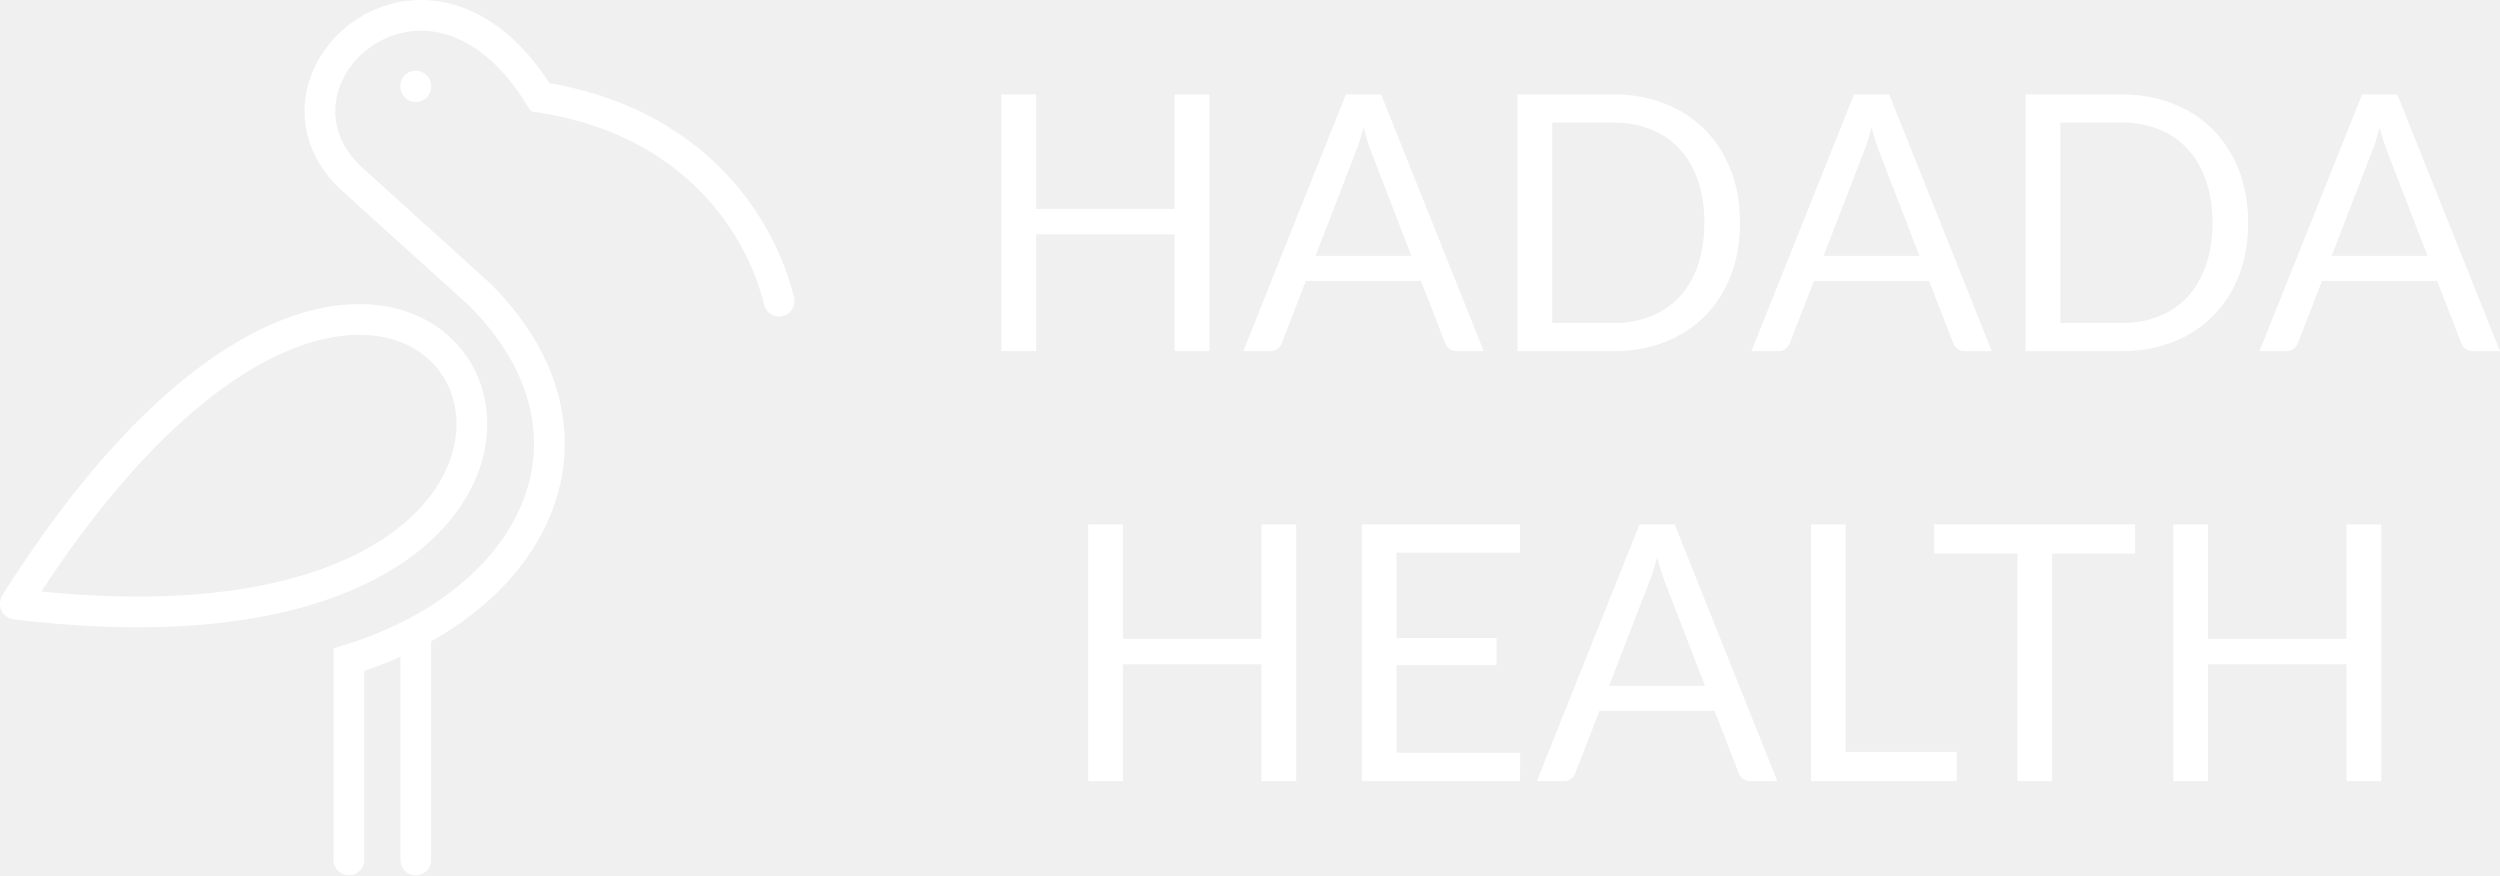
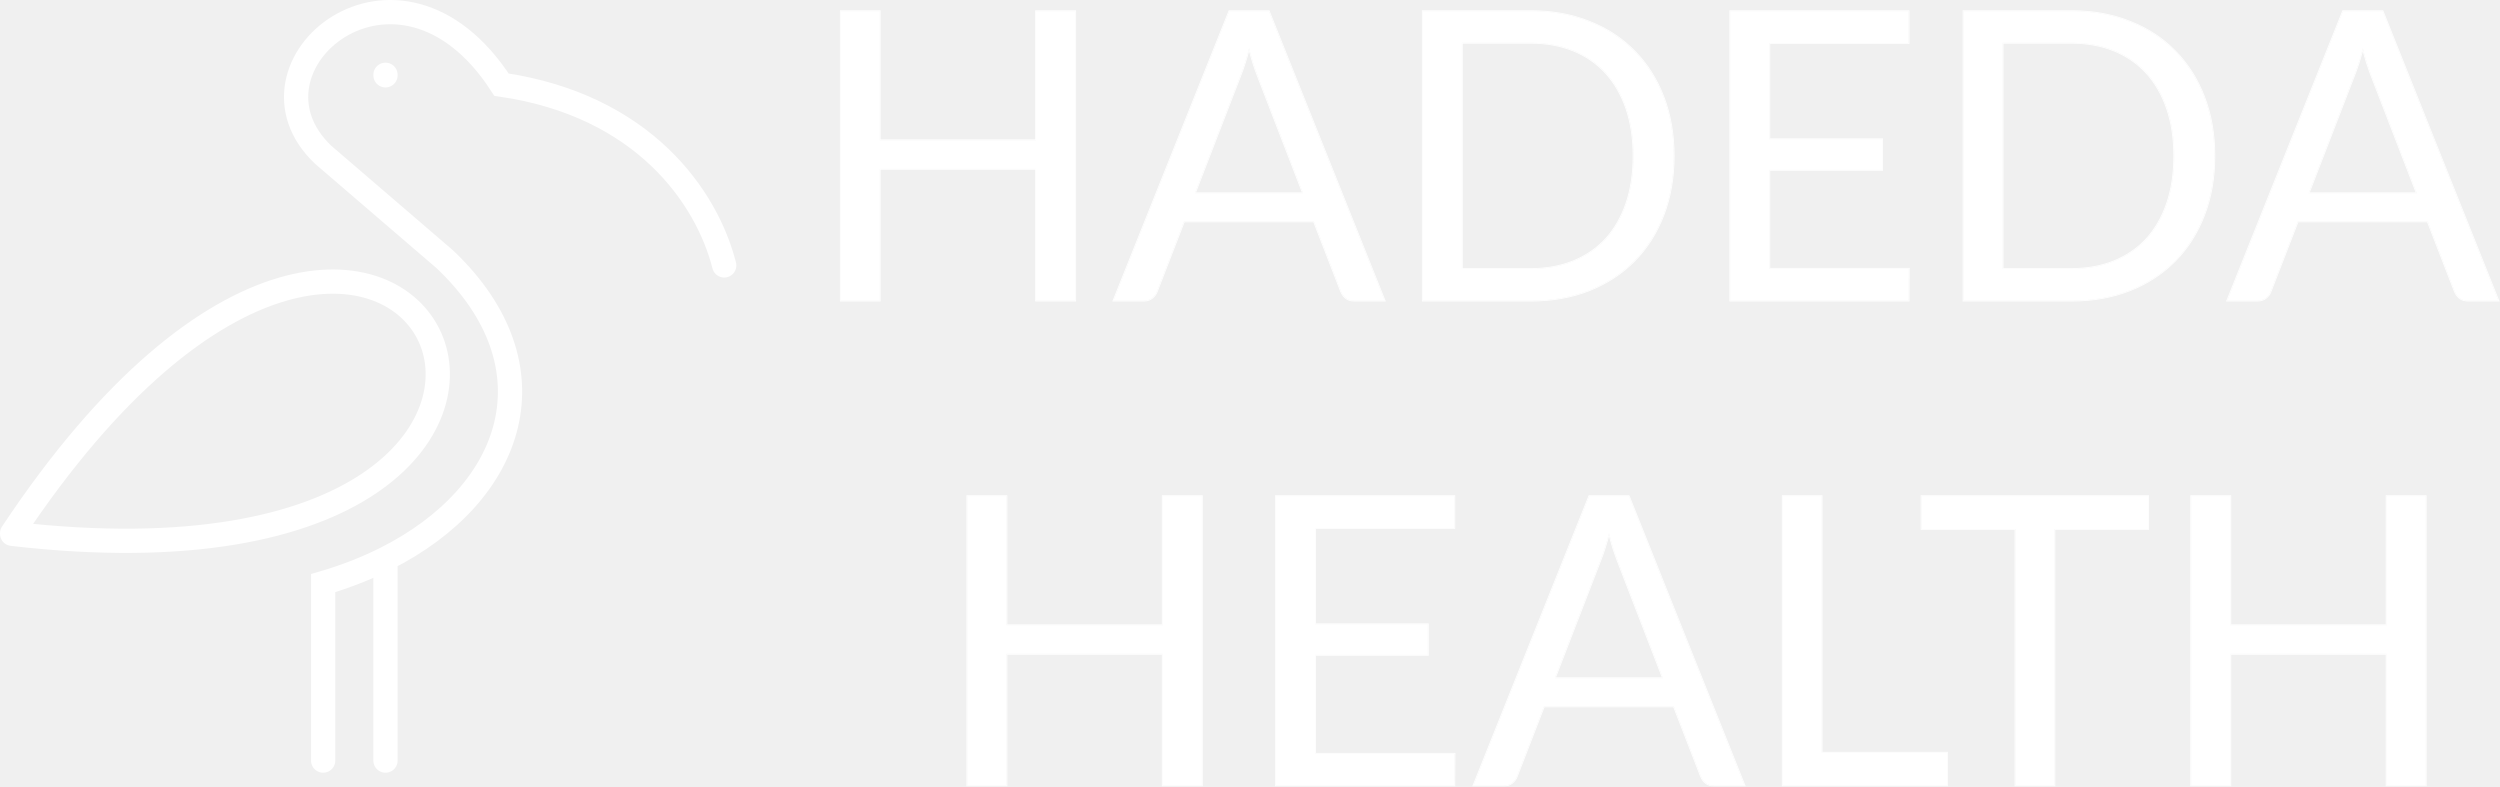
- <svg xmlns="http://www.w3.org/2000/svg" width="2442" height="855" viewBox="0 0 2442 855" fill="none" version="1.1" id="svg2">
-   <defs id="defs2" />
-   <path d="M761 294.183C742.864 219.315 676.969 117.88 527.648 94.936C419.436 -81.367 243.515 75.012 340.846 172.22C390.66 217.256 418.589 242.506 468.404 287.542C586.079 405.069 542.539 545.598 406.136 617.574M340.846 840V644.376C364.438 637.084 386.272 628.056 406.136 617.574M406.136 617.574V840M15 589.431C436.363 -78.348 761 681.206 15 590.035M406.136 84.068V84.672" stroke="white" stroke-width="30" stroke-linecap="round" id="path1" />
-   <path d="M1181.34 92.225V343H1147.39V228.9H1012.11V343H978.161V92.225H1012.11V204.05H1147.39V92.225H1181.34ZM1378.62 249.9L1339.25 147.875C1338.08 144.842 1336.85 141.342 1335.57 137.375C1334.29 133.292 1333.06 128.975 1331.9 124.425C1329.45 133.875 1326.94 141.75 1324.37 148.05L1285 249.9H1378.62ZM1449.32 343H1423.07C1420.04 343 1417.59 342.242 1415.72 340.725C1413.85 339.208 1412.45 337.283 1411.52 334.95L1388.07 274.4H1275.55L1252.1 334.95C1251.4 337.05 1250.05 338.917 1248.07 340.55C1246.09 342.183 1243.64 343 1240.72 343H1214.47L1314.75 92.225H1349.05L1449.32 343ZM1699.66 217.7C1699.66 236.483 1696.69 253.575 1690.74 268.975C1684.79 284.375 1676.39 297.558 1665.54 308.525C1654.69 319.492 1641.62 328.008 1626.34 334.075C1611.17 340.025 1594.37 343 1575.94 343H1482.31V92.225H1575.94C1594.37 92.225 1611.17 95.258 1626.34 101.325C1641.62 107.275 1654.69 115.792 1665.54 126.875C1676.39 137.842 1684.79 151.025 1690.74 166.425C1696.69 181.825 1699.66 198.917 1699.66 217.7ZM1664.84 217.7C1664.84 202.3 1662.74 188.533 1658.54 176.4C1654.34 164.267 1648.39 154 1640.69 145.6C1632.99 137.2 1623.65 130.783 1612.69 126.35C1601.72 121.917 1589.47 119.7 1575.94 119.7H1516.26V315.525H1575.94C1589.47 315.525 1601.72 313.308 1612.69 308.875C1623.65 304.442 1632.99 298.083 1640.69 289.8C1648.39 281.4 1654.34 271.133 1658.54 259C1662.74 246.867 1664.84 233.1 1664.84 217.7ZM1874.91 249.9L1835.53 147.875C1834.37 144.842 1833.14 141.342 1831.86 137.375C1830.58 133.292 1829.35 128.975 1828.18 124.425C1825.73 133.875 1823.23 141.75 1820.66 148.05L1781.28 249.9H1874.91ZM1945.61 343H1919.36C1916.33 343 1913.88 342.242 1912.01 340.725C1910.14 339.208 1908.74 337.283 1907.81 334.95L1884.36 274.4H1771.83L1748.38 334.95C1747.68 337.05 1746.34 338.917 1744.36 340.55C1742.38 342.183 1739.93 343 1737.01 343H1710.76L1811.03 92.225H1845.33L1945.61 343ZM2195.95 217.7C2195.95 236.483 2192.98 253.575 2187.03 268.975C2181.08 284.375 2172.68 297.558 2161.83 308.525C2150.98 319.492 2137.91 328.008 2122.63 334.075C2107.46 340.025 2090.66 343 2072.23 343H1978.6V92.225H2072.23C2090.66 92.225 2107.46 95.258 2122.63 101.325C2137.91 107.275 2150.98 115.792 2161.83 126.875C2172.68 137.842 2181.08 151.025 2187.03 166.425C2192.98 181.825 2195.95 198.917 2195.95 217.7ZM2161.13 217.7C2161.13 202.3 2159.03 188.533 2154.83 176.4C2150.63 164.267 2144.68 154 2136.98 145.6C2129.28 137.2 2119.94 130.783 2108.98 126.35C2098.01 121.917 2085.76 119.7 2072.23 119.7H2012.55V315.525H2072.23C2085.76 315.525 2098.01 313.308 2108.98 308.875C2119.94 304.442 2129.28 298.083 2136.98 289.8C2144.68 281.4 2150.63 271.133 2154.83 259C2159.03 246.867 2161.13 233.1 2161.13 217.7ZM2371.2 249.9L2331.82 147.875C2330.66 144.842 2329.43 141.342 2328.15 137.375C2326.87 133.292 2325.64 128.975 2324.47 124.425C2322.02 133.875 2319.52 141.75 2316.95 148.05L2277.57 249.9H2371.2ZM2441.9 343H2415.65C2412.62 343 2410.17 342.242 2408.3 340.725C2406.43 339.208 2405.03 337.283 2404.1 334.95L2380.65 274.4H2268.12L2244.67 334.95C2243.97 337.05 2242.63 338.917 2240.65 340.55C2238.67 342.183 2236.22 343 2233.3 343H2207.05L2307.32 92.225H2341.62L2441.9 343ZM1266.1 512.225V763H1232.15V648.9H1096.88V763H1062.93V512.225H1096.88V624.05H1232.15V512.225H1266.1ZM1484.91 735.35L1484.74 763H1330.21V512.225H1484.74V539.875H1364.16V623.175H1461.81V649.775H1364.16V735.35H1484.91ZM1665.39 669.9L1626.01 567.875C1624.85 564.842 1623.62 561.342 1622.34 557.375C1621.06 553.292 1619.83 548.975 1618.66 544.425C1616.21 553.875 1613.71 561.75 1611.14 568.05L1571.76 669.9H1665.39ZM1736.09 763H1709.84C1706.81 763 1704.36 762.242 1702.49 760.725C1700.62 759.208 1699.22 757.283 1698.29 754.95L1674.84 694.4H1562.31L1538.86 754.95C1538.16 757.05 1536.82 758.917 1534.84 760.55C1532.86 762.183 1530.41 763 1527.49 763H1501.24L1601.51 512.225H1635.81L1736.09 763ZM1911.35 734.475V763H1769.08V512.225H1802.85V734.475H1911.35ZM2085.63 540.75H2004.43V763H1970.65V540.75H1889.28V512.225H2085.63V540.75ZM2326.01 512.225V763H2292.06V648.9H2156.79V763H2122.84V512.225H2156.79V624.05H2292.06V512.225H2326.01Z" fill="white" id="path2" />
+ <svg xmlns="http://www.w3.org/2000/svg" width="3093" height="973" viewBox="0 0 3093 973" fill="none">
+   <path d="M896.002 328.364C874.583 244.329 796.764 130.476 620.422 104.724C492.626 -93.163 284.87 82.36 399.814 191.469C458.643 242.019 491.626 270.36 550.455 320.909C689.426 452.824 638.007 610.558 476.92 691.345M399.814 941.001V721.428C427.676 713.244 453.461 703.111 476.92 691.345M476.92 691.345V941.001M15.002 659.757C512.617 -89.775 896.002 762.767 15.002 660.435M476.92 92.525V93.203" stroke="white" stroke-width="30" stroke-linecap="round" />
+   <mask id="path-2-outside-1_4_8" maskUnits="userSpaceOnUse" x="1039" y="12.001" width="2054" height="961" fill="black">
+     <rect fill="white" x="1039" y="12.001" width="2054" height="961" />
+     <path d="M1330.27 13.751V372.001H1281.77V209.001H1088.52V372.001H1040.02V13.751H1088.52V173.501H1281.77V13.751H1330.27ZM1612.1 239.001L1555.85 93.251C1554.18 88.918 1552.43 83.918 1550.6 78.251C1548.77 72.418 1547.02 66.251 1545.35 59.751C1541.85 73.251 1538.27 84.501 1534.6 93.501L1478.35 239.001H1612.1ZM1713.1 372.001H1675.6C1671.27 372.001 1667.77 370.918 1665.1 368.751C1662.43 366.585 1660.43 363.835 1659.1 360.501L1625.6 274.001H1464.85L1431.35 360.501C1430.35 363.501 1428.43 366.168 1425.6 368.501C1422.77 370.835 1419.27 372.001 1415.1 372.001H1377.6L1520.85 13.751H1569.85L1713.1 372.001ZM2070.73 193.001C2070.73 219.835 2066.48 244.251 2057.98 266.251C2049.48 288.251 2037.48 307.085 2021.98 322.751C2006.48 338.418 1987.81 350.585 1965.98 359.251C1944.31 367.751 1920.31 372.001 1893.98 372.001H1760.23V13.751H1893.98C1920.31 13.751 1944.31 18.085 1965.98 26.751C1987.81 35.251 2006.48 47.418 2021.98 63.251C2037.48 78.918 2049.48 97.751 2057.98 119.751C2066.48 141.751 2070.73 166.168 2070.73 193.001ZM2020.98 193.001C2020.98 171.001 2017.98 151.335 2011.98 134.001C2005.98 116.668 1997.48 102.001 1986.48 90.001C1975.48 78.001 1962.15 68.835 1946.48 62.501C1930.81 56.168 1913.31 53.001 1893.98 53.001H1808.73V332.751H1893.98C1913.31 332.751 1930.81 329.585 1946.48 323.251C1962.15 316.918 1975.48 307.835 1986.48 296.001C1997.48 284.001 2005.98 269.335 2011.98 252.001C2017.98 234.668 2020.98 215.001 2020.98 193.001ZM2361.6 332.501L2361.35 372.001H2140.6V13.751H2361.35V53.251H2189.1V172.251H2328.6V210.251H2189.1V332.501H2361.6ZM2739.68 193.001C2739.68 219.835 2735.43 244.251 2726.93 266.251C2718.43 288.251 2706.43 307.085 2690.93 322.751C2675.43 338.418 2656.76 350.585 2634.93 359.251C2613.26 367.751 2589.26 372.001 2562.93 372.001H2429.18V13.751H2562.93C2589.26 13.751 2613.26 18.085 2634.93 26.751C2656.76 35.251 2675.43 47.418 2690.93 63.251C2706.43 78.918 2718.43 97.751 2726.93 119.751C2735.43 141.751 2739.68 166.168 2739.68 193.001ZM2689.93 193.001C2689.93 171.001 2686.93 151.335 2680.93 134.001C2674.93 116.668 2666.43 102.001 2655.43 90.001C2644.43 78.001 2631.09 68.835 2615.43 62.501C2599.76 56.168 2582.26 53.001 2562.93 53.001H2477.68V332.751H2562.93C2582.26 332.751 2599.76 329.585 2615.43 323.251C2631.09 316.918 2644.43 307.835 2655.43 296.001C2666.43 284.001 2674.93 269.335 2680.93 252.001C2686.93 234.668 2689.93 215.001 2689.93 193.001ZM2990.03 239.001L2933.78 93.251C2932.11 88.918 2930.36 83.918 2928.53 78.251C2926.7 72.418 2924.95 66.251 2923.28 59.751C2919.78 73.251 2916.2 84.501 2912.53 93.501L2856.28 239.001H2990.03ZM3091.03 372.001H3053.53C3049.2 372.001 3045.7 370.918 3043.03 368.751C3040.36 366.585 3038.36 363.835 3037.03 360.501L3003.53 274.001H2842.78L2809.28 360.501C2808.28 363.501 2806.36 366.168 2803.53 368.501C2800.7 370.835 2797.2 372.001 2793.03 372.001H2755.53L2898.78 13.751H2947.78L3091.03 372.001ZM1487 613.751V972.001H1438.5V809.001H1245.25V972.001H1196.75V613.751H1245.25V773.501H1438.5V613.751H1487ZM1799.59 932.501L1799.34 972.001H1578.59V613.751H1799.34V653.251H1627.09V772.251H1766.59V810.251H1627.09V932.501H1799.59ZM2057.41 839.001L2001.16 693.251C1999.5 688.918 1997.75 683.918 1995.91 678.251C1994.08 672.418 1992.33 666.251 1990.66 659.751C1987.16 673.251 1983.58 684.501 1979.91 693.501L1923.66 839.001H2057.41ZM2158.41 972.001H2120.91C2116.58 972.001 2113.08 970.918 2110.41 968.751C2107.75 966.585 2105.75 963.835 2104.41 960.501L2070.91 874.001H1910.16L1876.66 960.501C1875.66 963.501 1873.75 966.168 1870.91 968.501C1868.08 970.835 1864.58 972.001 1860.41 972.001H1822.91L1966.16 613.751H2015.16L2158.41 972.001ZM2408.79 931.251V972.001H2205.54V613.751H2253.79V931.251H2408.79ZM2657.75 654.501H2541.75V972.001H2493.5V654.501H2377.25V613.751H2657.75V654.501ZM3001.16 613.751V972.001H2952.66V809.001H2759.41V972.001H2710.91V613.751H2759.41V773.501H2952.66V613.751H3001.16Z" />
+   </mask>
+   <path d="M1330.27 13.751V372.001H1281.77V209.001H1088.52V372.001H1040.02V13.751H1088.52V173.501H1281.77V13.751H1330.27ZM1612.1 239.001L1555.85 93.251C1554.18 88.918 1552.43 83.918 1550.6 78.251C1548.77 72.418 1547.02 66.251 1545.35 59.751C1541.85 73.251 1538.27 84.501 1534.6 93.501L1478.35 239.001H1612.1ZM1713.1 372.001H1675.6C1671.27 372.001 1667.77 370.918 1665.1 368.751C1662.43 366.585 1660.43 363.835 1659.1 360.501L1625.6 274.001H1464.85L1431.35 360.501C1430.35 363.501 1428.43 366.168 1425.6 368.501C1422.77 370.835 1419.27 372.001 1415.1 372.001H1377.6L1520.85 13.751H1569.85L1713.1 372.001ZM2070.73 193.001C2070.73 219.835 2066.48 244.251 2057.98 266.251C2049.48 288.251 2037.48 307.085 2021.98 322.751C2006.48 338.418 1987.81 350.585 1965.98 359.251C1944.31 367.751 1920.31 372.001 1893.98 372.001H1760.23V13.751H1893.98C1920.31 13.751 1944.31 18.085 1965.98 26.751C1987.81 35.251 2006.48 47.418 2021.98 63.251C2037.48 78.918 2049.48 97.751 2057.98 119.751C2066.48 141.751 2070.73 166.168 2070.73 193.001ZM2020.98 193.001C2020.98 171.001 2017.98 151.335 2011.98 134.001C2005.98 116.668 1997.48 102.001 1986.48 90.001C1975.48 78.001 1962.15 68.835 1946.48 62.501C1930.81 56.168 1913.31 53.001 1893.98 53.001H1808.73V332.751H1893.98C1913.31 332.751 1930.81 329.585 1946.48 323.251C1962.15 316.918 1975.48 307.835 1986.48 296.001C1997.48 284.001 2005.98 269.335 2011.98 252.001C2017.98 234.668 2020.98 215.001 2020.98 193.001ZM2361.6 332.501L2361.35 372.001H2140.6V13.751H2361.35V53.251H2189.1V172.251H2328.6V210.251H2189.1V332.501H2361.6ZM2739.68 193.001C2739.68 219.835 2735.43 244.251 2726.93 266.251C2718.43 288.251 2706.43 307.085 2690.93 322.751C2675.43 338.418 2656.76 350.585 2634.93 359.251C2613.26 367.751 2589.26 372.001 2562.93 372.001H2429.18V13.751H2562.93C2589.26 13.751 2613.26 18.085 2634.93 26.751C2656.76 35.251 2675.43 47.418 2690.93 63.251C2706.43 78.918 2718.43 97.751 2726.93 119.751C2735.43 141.751 2739.68 166.168 2739.68 193.001ZM2689.93 193.001C2689.93 171.001 2686.93 151.335 2680.93 134.001C2674.93 116.668 2666.43 102.001 2655.43 90.001C2644.43 78.001 2631.09 68.835 2615.43 62.501C2599.76 56.168 2582.26 53.001 2562.93 53.001H2477.68V332.751H2562.93C2582.26 332.751 2599.76 329.585 2615.43 323.251C2631.09 316.918 2644.43 307.835 2655.43 296.001C2666.43 284.001 2674.93 269.335 2680.93 252.001C2686.93 234.668 2689.93 215.001 2689.93 193.001ZM2990.03 239.001L2933.78 93.251C2932.11 88.918 2930.36 83.918 2928.53 78.251C2926.7 72.418 2924.95 66.251 2923.28 59.751C2919.78 73.251 2916.2 84.501 2912.53 93.501L2856.28 239.001H2990.03ZM3091.03 372.001H3053.53C3049.2 372.001 3045.7 370.918 3043.03 368.751C3040.36 366.585 3038.36 363.835 3037.03 360.501L3003.53 274.001H2842.78L2809.28 360.501C2808.28 363.501 2806.36 366.168 2803.53 368.501C2800.7 370.835 2797.2 372.001 2793.03 372.001H2755.53L2898.78 13.751H2947.78L3091.03 372.001ZM1487 613.751V972.001H1438.5V809.001H1245.25V972.001H1196.75V613.751H1245.25V773.501H1438.5V613.751H1487ZM1799.59 932.501L1799.34 972.001H1578.59V613.751H1799.34V653.251H1627.09V772.251H1766.59V810.251H1627.09V932.501H1799.59ZM2057.41 839.001L2001.16 693.251C1999.5 688.918 1997.75 683.918 1995.91 678.251C1994.08 672.418 1992.33 666.251 1990.66 659.751C1987.16 673.251 1983.58 684.501 1979.91 693.501L1923.66 839.001H2057.41ZM2158.41 972.001H2120.91C2116.58 972.001 2113.08 970.918 2110.41 968.751C2107.75 966.585 2105.75 963.835 2104.41 960.501L2070.91 874.001H1910.16L1876.66 960.501C1875.66 963.501 1873.75 966.168 1870.91 968.501C1868.08 970.835 1864.58 972.001 1860.41 972.001H1822.91L1966.16 613.751H2015.16L2158.41 972.001ZM2408.79 931.251V972.001H2205.54V613.751H2253.79V931.251H2408.79ZM2657.75 654.501H2541.75V972.001H2493.5V654.501H2377.25V613.751H2657.75V654.501ZM3001.16 613.751V972.001H2952.66V809.001H2759.41V972.001H2710.91V613.751H2759.41V773.501H2952.66V613.751H3001.16Z" fill="white" />
+   <path d="M1330.27 13.751H1331.27V12.751H1330.27V13.751ZM1330.27 372.001V373.001H1331.27V372.001H1330.27ZM1281.77 372.001H1280.77V373.001H1281.77V372.001ZM1281.77 209.001H1282.77V208.001H1281.77V209.001ZM1088.52 209.001V208.001H1087.52V209.001H1088.52ZM1088.52 372.001V373.001H1089.52V372.001H1088.52ZM1040.02 372.001H1039.02V373.001H1040.02V372.001ZM1040.02 13.751V12.751H1039.02V13.751H1040.02ZM1088.52 13.751H1089.52V12.751H1088.52V13.751ZM1088.52 173.501H1087.52V174.501H1088.52V173.501ZM1281.77 173.501V174.501H1282.77V173.501H1281.77ZM1281.77 13.751V12.751H1280.77V13.751H1281.77ZM1330.27 13.751H1329.27V372.001H1330.27H1331.27V13.751H1330.27ZM1330.27 372.001V371.001H1281.77V372.001V373.001H1330.27V372.001ZM1281.77 372.001H1282.77V209.001H1281.77H1280.77V372.001H1281.77ZM1281.77 209.001V208.001H1088.52V209.001V210.001H1281.77V209.001ZM1088.52 209.001H1087.52V372.001H1088.52H1089.52V209.001H1088.52ZM1088.52 372.001V371.001H1040.02V372.001V373.001H1088.52V372.001ZM1040.02 372.001H1041.02V13.751H1040.02H1039.02V372.001H1040.02ZM1040.02 13.751V14.751H1088.52V13.751V12.751H1040.02V13.751ZM1088.52 13.751H1087.52V173.501H1088.52H1089.52V13.751H1088.52ZM1088.52 173.501V174.501H1281.77V173.501V172.501H1088.52V173.501ZM1281.77 173.501H1282.77V13.751H1281.77H1280.77V173.501H1281.77ZM1281.77 13.751V14.751H1330.27V13.751V12.751H1281.77V13.751ZM1612.1 239.001V240.001H1613.56L1613.03 238.641L1612.1 239.001ZM1555.85 93.251L1554.92 93.61L1554.92 93.611L1555.85 93.251ZM1550.6 78.251L1549.65 78.551L1549.65 78.559L1550.6 78.251ZM1545.35 59.751L1546.32 59.503L1544.38 59.5L1545.35 59.751ZM1534.6 93.501L1533.68 93.124L1533.67 93.132L1533.67 93.141L1534.6 93.501ZM1478.35 239.001L1477.42 238.641L1476.89 240.001H1478.35V239.001ZM1713.1 372.001V373.001H1714.58L1714.03 371.63L1713.1 372.001ZM1665.1 368.751L1664.47 369.527V369.527L1665.1 368.751ZM1659.1 360.501L1658.17 360.863L1658.17 360.873L1659.1 360.501ZM1625.6 274.001L1626.53 273.64L1626.29 273.001H1625.6V274.001ZM1464.85 274.001V273.001H1464.17L1463.92 273.64L1464.85 274.001ZM1431.35 360.501L1430.42 360.14L1430.41 360.162L1430.4 360.185L1431.35 360.501ZM1425.6 368.501L1426.24 369.273V369.273L1425.6 368.501ZM1377.6 372.001L1376.67 371.63L1376.12 373.001H1377.6V372.001ZM1520.85 13.751V12.751H1520.17L1519.92 13.38L1520.85 13.751ZM1569.85 13.751L1570.78 13.38L1570.53 12.751H1569.85V13.751ZM1612.1 239.001L1613.03 238.641L1556.78 92.891L1555.85 93.251L1554.92 93.611L1611.17 239.361L1612.1 239.001ZM1555.85 93.251L1556.78 92.892C1555.13 88.58 1553.38 83.597 1551.55 77.944L1550.6 78.251L1549.65 78.559C1551.49 84.239 1553.24 89.256 1554.92 93.61L1555.85 93.251ZM1550.6 78.251L1551.56 77.951C1549.73 72.137 1547.98 65.987 1546.32 59.503L1545.35 59.751L1544.38 60C1546.05 66.515 1547.81 72.699 1549.65 78.551L1550.6 78.251ZM1545.35 59.751L1544.38 59.5C1540.89 72.974 1537.32 84.179 1533.68 93.124L1534.6 93.501L1535.53 93.879C1539.22 84.824 1542.81 73.528 1546.32 60.002L1545.35 59.751ZM1534.6 93.501L1533.67 93.141L1477.42 238.641L1478.35 239.001L1479.28 239.362L1535.53 93.862L1534.6 93.501ZM1478.35 239.001V240.001H1612.1V239.001V238.001H1478.35V239.001ZM1713.1 372.001V371.001H1675.6V372.001V373.001H1713.1V372.001ZM1675.6 372.001V371.001C1671.44 371.001 1668.18 369.963 1665.73 367.975L1665.1 368.751L1664.47 369.527C1667.36 371.873 1671.1 373.001 1675.6 373.001V372.001ZM1665.1 368.751L1665.73 367.975C1663.2 365.921 1661.3 363.313 1660.03 360.13L1659.1 360.501L1658.17 360.873C1659.57 364.357 1661.67 367.249 1664.47 369.527L1665.1 368.751ZM1659.1 360.501L1660.03 360.14L1626.53 273.64L1625.6 274.001L1624.67 274.362L1658.17 360.862L1659.1 360.501ZM1625.6 274.001V273.001H1464.85V274.001V275.001H1625.6V274.001ZM1464.85 274.001L1463.92 273.64L1430.42 360.14L1431.35 360.501L1432.28 360.862L1465.78 274.362L1464.85 274.001ZM1431.35 360.501L1430.4 360.185C1429.47 362.98 1427.68 365.496 1424.97 367.729L1425.6 368.501L1426.24 369.273C1429.19 366.84 1431.23 364.023 1432.3 360.818L1431.35 360.501ZM1425.6 368.501L1424.97 367.729C1422.34 369.896 1419.07 371.001 1415.1 371.001V372.001V373.001C1419.47 373.001 1423.2 371.774 1426.24 369.273L1425.6 368.501ZM1415.1 372.001V371.001H1377.6V372.001V373.001H1415.1V372.001ZM1377.6 372.001L1378.53 372.373L1521.78 14.123L1520.85 13.751L1519.92 13.38L1376.67 371.63L1377.6 372.001ZM1520.85 13.751V14.751H1569.85V13.751V12.751H1520.85V13.751ZM1569.85 13.751L1568.92 14.123L1712.17 372.373L1713.1 372.001L1714.03 371.63L1570.78 13.38L1569.85 13.751ZM2021.98 322.751L2021.27 322.048V322.048L2021.98 322.751ZM1965.98 359.251L1966.35 360.182L1966.35 360.181L1965.98 359.251ZM1760.23 372.001H1759.23V373.001H1760.23V372.001ZM1760.23 13.751V12.751H1759.23V13.751H1760.23ZM1965.98 26.751L1965.61 27.68L1965.62 27.683L1965.98 26.751ZM2021.98 63.251L2021.27 63.951L2021.27 63.955L2021.98 63.251ZM2057.98 119.751L2058.91 119.391V119.391L2057.98 119.751ZM1946.48 62.501L1946.11 63.428V63.428L1946.48 62.501ZM1808.73 53.001V52.001H1807.73V53.001H1808.73ZM1808.73 332.751H1807.73V333.751H1808.73V332.751ZM1946.48 323.251L1946.11 322.324V322.324L1946.48 323.251ZM1986.48 296.001L1987.21 296.682L1987.22 296.677L1986.48 296.001ZM2011.98 252.001L2012.93 252.328V252.328L2011.98 252.001ZM2070.73 193.001H2069.73C2069.73 219.728 2065.5 244.021 2057.05 265.891L2057.98 266.251L2058.91 266.612C2067.46 244.482 2071.73 219.941 2071.73 193.001H2070.73ZM2057.98 266.251L2057.05 265.891C2048.59 287.772 2036.67 306.486 2021.27 322.048L2021.98 322.751L2022.69 323.455C2038.29 307.683 2050.37 288.731 2058.91 266.612L2057.98 266.251ZM2021.98 322.751L2021.27 322.048C2005.87 337.61 1987.32 349.703 1965.61 358.322L1965.98 359.251L1966.35 360.181C1988.3 351.467 2007.09 339.226 2022.69 323.455L2021.98 322.751ZM1965.98 359.251L1965.61 358.32C1944.08 366.769 1920.2 371.001 1893.98 371.001V372.001V373.001C1920.42 373.001 1944.55 368.734 1966.35 360.182L1965.98 359.251ZM1893.98 372.001V371.001H1760.23V372.001V373.001H1893.98V372.001ZM1760.23 372.001H1761.23V13.751H1760.23H1759.23V372.001H1760.23ZM1760.23 13.751V14.751H1893.98V13.751V12.751H1760.23V13.751ZM1893.98 13.751V14.751C1920.2 14.751 1944.07 19.066 1965.61 27.68L1965.98 26.751L1966.35 25.823C1944.55 17.103 1920.42 12.751 1893.98 12.751V13.751ZM1965.98 26.751L1965.62 27.683C1987.33 36.135 2005.87 48.225 2021.27 63.951L2021.98 63.251L2022.69 62.552C2007.09 46.611 1988.3 34.368 1966.34 25.82L1965.98 26.751ZM2021.98 63.251L2021.27 63.955C2036.67 79.517 2048.59 98.231 2057.05 120.112L2057.98 119.751L2058.91 119.391C2050.37 97.272 2038.29 78.319 2022.69 62.548L2021.98 63.251ZM2057.98 119.751L2057.05 120.112C2065.5 141.982 2069.73 166.274 2069.73 193.001H2070.73H2071.73C2071.73 166.062 2067.46 141.521 2058.91 119.391L2057.98 119.751ZM2020.98 193.001H2021.98C2021.98 170.912 2018.97 151.131 2012.93 133.674L2011.98 134.001L2011.04 134.328C2016.99 151.538 2019.98 171.091 2019.98 193.001H2020.98ZM2011.98 134.001L2012.93 133.674C2006.89 116.228 1998.32 101.438 1987.22 89.326L1986.48 90.001L1985.74 90.677C1996.64 102.564 2005.07 117.108 2011.04 134.328L2011.98 134.001ZM1986.48 90.001L1987.22 89.326C1976.11 77.212 1962.65 67.961 1946.85 61.574L1946.48 62.501L1946.11 63.428C1961.64 69.708 1974.85 78.791 1985.74 90.677L1986.48 90.001ZM1946.48 62.501L1946.85 61.574C1931.05 55.186 1913.42 52.001 1893.98 52.001V53.001V54.001C1913.2 54.001 1930.57 57.15 1946.11 63.428L1946.48 62.501ZM1893.98 53.001V52.001H1808.73V53.001V54.001H1893.98V53.001ZM1808.73 53.001H1807.73V332.751H1808.73H1809.73V53.001H1808.73ZM1808.73 332.751V333.751H1893.98V332.751V331.751H1808.73V332.751ZM1893.98 332.751V333.751C1913.42 333.751 1931.05 330.566 1946.85 324.178L1946.48 323.251L1946.11 322.324C1930.57 328.603 1913.2 331.751 1893.98 331.751V332.751ZM1946.48 323.251L1946.85 324.178C1962.65 317.793 1976.11 308.628 1987.21 296.682L1986.48 296.001L1985.75 295.32C1974.85 307.042 1961.64 316.043 1946.11 322.324L1946.48 323.251ZM1986.48 296.001L1987.22 296.677C1998.32 284.564 2006.89 269.775 2012.93 252.328L2011.98 252.001L2011.04 251.674C2005.07 268.895 1996.64 283.438 1985.74 295.326L1986.48 296.001ZM2011.98 252.001L2012.93 252.328C2018.97 234.871 2021.98 215.091 2021.98 193.001H2020.98H2019.98C2019.98 214.912 2016.99 234.465 2011.04 251.674L2011.98 252.001ZM2361.6 332.501L2362.6 332.508L2362.61 331.501H2361.6V332.501ZM2361.35 372.001V373.001H2362.34L2362.35 372.008L2361.35 372.001ZM2140.6 372.001H2139.6V373.001H2140.6V372.001ZM2140.6 13.751V12.751H2139.6V13.751H2140.6ZM2361.35 13.751H2362.35V12.751H2361.35V13.751ZM2361.35 53.251V54.251H2362.35V53.251H2361.35ZM2189.1 53.251V52.251H2188.1V53.251H2189.1ZM2189.1 172.251H2188.1V173.251H2189.1V172.251ZM2328.6 172.251H2329.6V171.251H2328.6V172.251ZM2328.6 210.251V211.251H2329.6V210.251H2328.6ZM2189.1 210.251V209.251H2188.1V210.251H2189.1ZM2189.1 332.501H2188.1V333.501H2189.1V332.501ZM2361.6 332.501L2360.6 332.495L2360.35 371.995L2361.35 372.001L2362.35 372.008L2362.6 332.508L2361.6 332.501ZM2361.35 372.001V371.001H2140.6V372.001V373.001H2361.35V372.001ZM2140.6 372.001H2141.6V13.751H2140.6H2139.6V372.001H2140.6ZM2140.6 13.751V14.751H2361.35V13.751V12.751H2140.6V13.751ZM2361.35 13.751H2360.35V53.251H2361.35H2362.35V13.751H2361.35ZM2361.35 53.251V52.251H2189.1V53.251V54.251H2361.35V53.251ZM2189.1 53.251H2188.1V172.251H2189.1H2190.1V53.251H2189.1ZM2189.1 172.251V173.251H2328.6V172.251V171.251H2189.1V172.251ZM2328.6 172.251H2327.6V210.251H2328.6H2329.6V172.251H2328.6ZM2328.6 210.251V209.251H2189.1V210.251V211.251H2328.6V210.251ZM2189.1 210.251H2188.1V332.501H2189.1H2190.1V210.251H2189.1ZM2189.1 332.501V333.501H2361.6V332.501V331.501H2189.1V332.501ZM2690.93 322.751L2690.21 322.048V322.048L2690.93 322.751ZM2634.93 359.251L2635.29 360.182L2635.29 360.181L2634.93 359.251ZM2429.18 372.001H2428.18V373.001H2429.18V372.001ZM2429.18 13.751V12.751H2428.18V13.751H2429.18ZM2634.93 26.751L2634.55 27.68L2634.56 27.683L2634.93 26.751ZM2690.93 63.251L2690.21 63.951L2690.21 63.955L2690.93 63.251ZM2726.93 119.751L2727.86 119.391V119.391L2726.93 119.751ZM2615.43 62.501L2615.05 63.428V63.428L2615.43 62.501ZM2477.68 53.001V52.001H2476.68V53.001H2477.68ZM2477.68 332.751H2476.68V333.751H2477.68V332.751ZM2615.43 323.251L2615.05 322.324V322.324L2615.43 323.251ZM2655.43 296.001L2656.16 296.682L2656.16 296.677L2655.43 296.001ZM2680.93 252.001L2681.87 252.328V252.328L2680.93 252.001ZM2739.68 193.001H2738.68C2738.68 219.728 2734.44 244.021 2725.99 265.891L2726.93 266.251L2727.86 266.612C2736.41 244.482 2740.68 219.941 2740.68 193.001H2739.68ZM2726.93 266.251L2725.99 265.891C2717.54 287.772 2705.61 306.486 2690.21 322.048L2690.93 322.751L2691.64 323.455C2707.24 307.683 2719.31 288.731 2727.86 266.612L2726.93 266.251ZM2690.93 322.751L2690.21 322.048C2674.82 337.61 2656.27 349.703 2634.56 358.322L2634.93 359.251L2635.29 360.181C2657.25 351.467 2676.03 339.226 2691.64 323.455L2690.93 322.751ZM2634.93 359.251L2634.56 358.32C2613.02 366.769 2589.15 371.001 2562.93 371.001V372.001V373.001C2589.37 373.001 2613.49 368.734 2635.29 360.182L2634.93 359.251ZM2562.93 372.001V371.001H2429.18V372.001V373.001H2562.93V372.001ZM2429.18 372.001H2430.18V13.751H2429.18H2428.18V372.001H2429.18ZM2429.18 13.751V14.751H2562.93V13.751V12.751H2429.18V13.751ZM2562.93 13.751V14.751C2589.15 14.751 2613.02 19.066 2634.55 27.68L2634.93 26.751L2635.3 25.823C2613.5 17.103 2589.37 12.751 2562.93 12.751V13.751ZM2634.93 26.751L2634.56 27.683C2656.27 36.135 2674.82 48.225 2690.21 63.951L2690.93 63.251L2691.64 62.552C2676.04 46.611 2657.25 34.368 2635.29 25.82L2634.93 26.751ZM2690.93 63.251L2690.21 63.955C2705.61 79.517 2717.54 98.231 2725.99 120.112L2726.93 119.751L2727.86 119.391C2719.31 97.272 2707.24 78.319 2691.64 62.548L2690.93 63.251ZM2726.93 119.751L2725.99 120.112C2734.44 141.982 2738.68 166.274 2738.68 193.001H2739.68H2740.68C2740.68 166.062 2736.41 141.521 2727.86 119.391L2726.93 119.751ZM2689.93 193.001H2690.93C2690.93 170.912 2687.91 151.131 2681.87 133.674L2680.93 134.001L2679.98 134.328C2685.94 151.538 2688.93 171.091 2688.93 193.001H2689.93ZM2680.93 134.001L2681.87 133.674C2675.83 116.228 2667.27 101.438 2656.16 89.326L2655.43 90.001L2654.69 90.677C2665.58 102.564 2674.02 117.108 2679.98 134.328L2680.93 134.001ZM2655.43 90.001L2656.16 89.326C2645.06 77.212 2631.6 67.961 2615.8 61.574L2615.43 62.501L2615.05 63.428C2630.58 69.708 2643.79 78.791 2654.69 90.677L2655.43 90.001ZM2615.43 62.501L2615.8 61.574C2600 55.186 2582.37 52.001 2562.93 52.001V53.001V54.001C2582.15 54.001 2599.52 57.15 2615.05 63.428L2615.43 62.501ZM2562.93 53.001V52.001H2477.68V53.001V54.001H2562.93V53.001ZM2477.68 53.001H2476.68V332.751H2477.68H2478.68V53.001H2477.68ZM2477.68 332.751V333.751H2562.93V332.751V331.751H2477.68V332.751ZM2562.93 332.751V333.751C2582.37 333.751 2600 330.566 2615.8 324.178L2615.43 323.251L2615.05 322.324C2599.52 328.603 2582.15 331.751 2562.93 331.751V332.751ZM2615.43 323.251L2615.8 324.178C2631.6 317.793 2645.05 308.628 2656.16 296.682L2655.43 296.001L2654.69 295.32C2643.8 307.042 2630.59 316.043 2615.05 322.324L2615.43 323.251ZM2655.43 296.001L2656.16 296.677C2667.27 284.564 2675.83 269.775 2681.87 252.328L2680.93 252.001L2679.98 251.674C2674.02 268.895 2665.58 283.438 2654.69 295.326L2655.43 296.001ZM2680.93 252.001L2681.87 252.328C2687.91 234.871 2690.93 215.091 2690.93 193.001H2689.93H2688.93C2688.93 214.912 2685.94 234.465 2679.98 251.674L2680.93 252.001ZM2990.03 239.001V240.001H2991.49L2990.96 238.641L2990.03 239.001ZM2933.78 93.251L2932.85 93.61L2932.85 93.611L2933.78 93.251ZM2928.53 78.251L2927.58 78.551L2927.58 78.559L2928.53 78.251ZM2923.28 59.751L2924.25 59.503L2922.31 59.5L2923.28 59.751ZM2912.53 93.501L2911.6 93.124L2911.6 93.132L2911.6 93.141L2912.53 93.501ZM2856.28 239.001L2855.35 238.641L2854.82 240.001H2856.28V239.001ZM3091.03 372.001V373.001H3092.51L3091.96 371.63L3091.03 372.001ZM3043.03 368.751L3042.4 369.527V369.527L3043.03 368.751ZM3037.03 360.501L3036.1 360.863L3036.1 360.873L3037.03 360.501ZM3003.53 274.001L3004.46 273.64L3004.22 273.001H3003.53V274.001ZM2842.78 274.001V273.001H2842.1L2841.85 273.64L2842.78 274.001ZM2809.28 360.501L2808.35 360.14L2808.34 360.162L2808.33 360.185L2809.28 360.501ZM2803.53 368.501L2804.17 369.273V369.273L2803.53 368.501ZM2755.53 372.001L2754.6 371.63L2754.05 373.001H2755.53V372.001ZM2898.78 13.751V12.751H2898.1L2897.85 13.38L2898.78 13.751ZM2947.78 13.751L2948.71 13.38L2948.46 12.751H2947.78V13.751ZM2990.03 239.001L2990.96 238.641L2934.71 92.891L2933.78 93.251L2932.85 93.611L2989.1 239.361L2990.03 239.001ZM2933.78 93.251L2934.71 92.892C2933.06 88.58 2931.31 83.597 2929.48 77.944L2928.53 78.251L2927.58 78.559C2929.42 84.239 2931.17 89.256 2932.85 93.61L2933.78 93.251ZM2928.53 78.251L2929.48 77.951C2927.66 72.137 2925.91 65.987 2924.25 59.503L2923.28 59.751L2922.31 60C2923.98 66.515 2925.74 72.699 2927.58 78.551L2928.53 78.251ZM2923.28 59.751L2922.31 59.5C2918.82 72.974 2915.25 84.179 2911.6 93.124L2912.53 93.501L2913.46 93.879C2917.15 84.824 2920.74 73.528 2924.25 60.002L2923.28 59.751ZM2912.53 93.501L2911.6 93.141L2855.35 238.641L2856.28 239.001L2857.21 239.362L2913.46 93.862L2912.53 93.501ZM2856.28 239.001V240.001H2990.03V239.001V238.001H2856.28V239.001ZM3091.03 372.001V371.001H3053.53V372.001V373.001H3091.03V372.001ZM3053.53 372.001V371.001C3049.37 371.001 3046.11 369.963 3043.66 367.975L3043.03 368.751L3042.4 369.527C3045.29 371.873 3049.03 373.001 3053.53 373.001V372.001ZM3043.03 368.751L3043.66 367.975C3041.13 365.921 3039.23 363.313 3037.96 360.13L3037.03 360.501L3036.1 360.873C3037.5 364.357 3039.6 367.249 3042.4 369.527L3043.03 368.751ZM3037.03 360.501L3037.96 360.14L3004.46 273.64L3003.53 274.001L3002.6 274.362L3036.1 360.862L3037.03 360.501ZM3003.53 274.001V273.001H2842.78V274.001V275.001H3003.53V274.001ZM2842.78 274.001L2841.85 273.64L2808.35 360.14L2809.28 360.501L2810.21 360.862L2843.71 274.362L2842.78 274.001ZM2809.28 360.501L2808.33 360.185C2807.4 362.98 2805.61 365.496 2802.9 367.729L2803.53 368.501L2804.17 369.273C2807.12 366.84 2809.16 364.023 2810.23 360.818L2809.28 360.501ZM2803.53 368.501L2802.9 367.729C2800.27 369.896 2797 371.001 2793.03 371.001V372.001V373.001C2797.4 373.001 2801.13 371.774 2804.17 369.273L2803.53 368.501ZM2793.03 372.001V371.001H2755.53V372.001V373.001H2793.03V372.001ZM2755.53 372.001L2756.46 372.373L2899.71 14.123L2898.78 13.751L2897.85 13.38L2754.6 371.63L2755.53 372.001ZM2898.78 13.751V14.751H2947.78V13.751V12.751H2898.78V13.751ZM2947.78 13.751L2946.85 14.123L3090.1 372.373L3091.03 372.001L3091.96 371.63L2948.71 13.38L2947.78 13.751ZM1487 613.751H1488V612.751H1487V613.751ZM1487 972.001V973.001H1488V972.001H1487ZM1438.5 972.001H1437.5V973.001H1438.5V972.001ZM1438.5 809.001H1439.5V808.001H1438.5V809.001ZM1245.25 809.001V808.001H1244.25V809.001H1245.25ZM1245.25 972.001V973.001H1246.25V972.001H1245.25ZM1196.75 972.001H1195.75V973.001H1196.75V972.001ZM1196.75 613.751V612.751H1195.75V613.751H1196.75ZM1245.25 613.751H1246.25V612.751H1245.25V613.751ZM1245.25 773.501H1244.25V774.501H1245.25V773.501ZM1438.5 773.501V774.501H1439.5V773.501H1438.5ZM1438.5 613.751V612.751H1437.5V613.751H1438.5ZM1487 613.751H1486V972.001H1487H1488V613.751H1487ZM1487 972.001V971.001H1438.5V972.001V973.001H1487V972.001ZM1438.5 972.001H1439.5V809.001H1438.5H1437.5V972.001H1438.5ZM1438.5 809.001V808.001H1245.25V809.001V810.001H1438.5V809.001ZM1245.25 809.001H1244.25V972.001H1245.25H1246.25V809.001H1245.25ZM1245.25 972.001V971.001H1196.75V972.001V973.001H1245.25V972.001ZM1196.75 972.001H1197.75V613.751H1196.75H1195.75V972.001H1196.75ZM1196.75 613.751V614.751H1245.25V613.751V612.751H1196.75V613.751ZM1245.25 613.751H1244.25V773.501H1245.25H1246.25V613.751H1245.25ZM1245.25 773.501V774.501H1438.5V773.501V772.501H1245.25V773.501ZM1438.5 773.501H1439.5V613.751H1438.5H1437.5V773.501H1438.5ZM1438.5 613.751V614.751H1487V613.751V612.751H1438.5V613.751ZM1799.59 932.501L1800.59 932.508L1800.6 931.501H1799.59V932.501ZM1799.34 972.001V973.001H1800.33L1800.34 972.008L1799.34 972.001ZM1578.59 972.001H1577.59V973.001H1578.59V972.001ZM1578.59 613.751V612.751H1577.59V613.751H1578.59ZM1799.34 613.751H1800.34V612.751H1799.34V613.751ZM1799.34 653.251V654.251H1800.34V653.251H1799.34ZM1627.09 653.251V652.251H1626.09V653.251H1627.09ZM1627.09 772.251H1626.09V773.251H1627.09V772.251ZM1766.59 772.251H1767.59V771.251H1766.59V772.251ZM1766.59 810.251V811.251H1767.59V810.251H1766.59ZM1627.09 810.251V809.251H1626.09V810.251H1627.09ZM1627.09 932.501H1626.09V933.501H1627.09V932.501ZM1799.59 932.501L1798.59 932.495L1798.34 971.995L1799.34 972.001L1800.34 972.008L1800.59 932.508L1799.59 932.501ZM1799.34 972.001V971.001H1578.59V972.001V973.001H1799.34V972.001ZM1578.59 972.001H1579.59V613.751H1578.59H1577.59V972.001H1578.59ZM1578.59 613.751V614.751H1799.34V613.751V612.751H1578.59V613.751ZM1799.34 613.751H1798.34V653.251H1799.34H1800.34V613.751H1799.34ZM1799.34 653.251V652.251H1627.09V653.251V654.251H1799.34V653.251ZM1627.09 653.251H1626.09V772.251H1627.09H1628.09V653.251H1627.09ZM1627.09 772.251V773.251H1766.59V772.251V771.251H1627.09V772.251ZM1766.59 772.251H1765.59V810.251H1766.59H1767.59V772.251H1766.59ZM1766.59 810.251V809.251H1627.09V810.251V811.251H1766.59V810.251ZM1627.09 810.251H1626.09V932.501H1627.09H1628.09V810.251H1627.09ZM1627.09 932.501V933.501H1799.59V932.501V931.501H1627.09V932.501ZM2057.41 839.001V840.001H2058.87L2058.35 838.641L2057.41 839.001ZM2001.16 693.251L2000.23 693.61L2000.23 693.611L2001.16 693.251ZM1995.91 678.251L1994.96 678.551L1994.96 678.559L1995.91 678.251ZM1990.66 659.751L1991.63 659.503L1989.7 659.5L1990.66 659.751ZM1979.91 693.501L1978.99 693.124L1978.98 693.132L1978.98 693.141L1979.91 693.501ZM1923.66 839.001L1922.73 838.641L1922.2 840.001H1923.66V839.001ZM2158.41 972.001V973.001H2159.89L2159.34 971.63L2158.41 972.001ZM2110.41 968.751L2109.78 969.527V969.527L2110.41 968.751ZM2104.41 960.501L2103.48 960.863L2103.49 960.873L2104.41 960.501ZM2070.91 874.001L2071.85 873.64L2071.6 873.001H2070.91V874.001ZM1910.16 874.001V873.001H1909.48L1909.23 873.64L1910.16 874.001ZM1876.66 960.501L1875.73 960.14L1875.72 960.162L1875.71 960.185L1876.66 960.501ZM1870.91 968.501L1871.55 969.273V969.273L1870.91 968.501ZM1822.91 972.001L1821.99 971.63L1821.44 973.001H1822.91V972.001ZM1966.16 613.751V612.751H1965.49L1965.24 613.38L1966.16 613.751ZM2015.16 613.751L2016.09 613.38L2015.84 612.751H2015.16V613.751ZM2057.41 839.001L2058.35 838.641L2002.1 692.891L2001.16 693.251L2000.23 693.611L2056.48 839.361L2057.41 839.001ZM2001.16 693.251L2002.1 692.892C2000.44 688.58 1998.69 683.597 1996.87 677.943L1995.91 678.251L1994.96 678.559C1996.8 684.239 1998.56 689.256 2000.23 693.61L2001.16 693.251ZM1995.91 678.251L1996.87 677.951C1995.04 672.137 1993.3 665.987 1991.63 659.503L1990.66 659.751L1989.7 660C1991.37 666.515 1993.12 672.699 1994.96 678.551L1995.91 678.251ZM1990.66 659.751L1989.7 659.5C1986.2 672.974 1982.63 684.179 1978.99 693.124L1979.91 693.501L1980.84 693.879C1984.53 684.824 1988.12 673.529 1991.63 660.002L1990.66 659.751ZM1979.91 693.501L1978.98 693.141L1922.73 838.641L1923.66 839.001L1924.6 839.362L1980.85 693.862L1979.91 693.501ZM1923.66 839.001V840.001H2057.41V839.001V838.001H1923.66V839.001ZM2158.41 972.001V971.001H2120.91V972.001V973.001H2158.41V972.001ZM2120.91 972.001V971.001C2116.75 971.001 2113.49 969.963 2111.04 967.975L2110.41 968.751L2109.78 969.527C2112.67 971.873 2116.41 973.001 2120.91 973.001V972.001ZM2110.41 968.751L2111.04 967.975C2108.52 965.921 2106.62 963.313 2105.34 960.13L2104.41 960.501L2103.49 960.873C2104.88 964.357 2106.98 967.249 2109.78 969.527L2110.41 968.751ZM2104.41 960.501L2105.35 960.14L2071.85 873.64L2070.91 874.001L2069.98 874.362L2103.48 960.862L2104.41 960.501ZM2070.91 874.001V873.001H1910.16V874.001V875.001H2070.91V874.001ZM1910.16 874.001L1909.23 873.64L1875.73 960.14L1876.66 960.501L1877.6 960.862L1911.1 874.362L1910.16 874.001ZM1876.66 960.501L1875.71 960.185C1874.78 962.98 1872.99 965.496 1870.28 967.729L1870.91 968.501L1871.55 969.273C1874.5 966.84 1876.54 964.023 1877.61 960.818L1876.66 960.501ZM1870.91 968.501L1870.28 967.729C1867.65 969.896 1864.38 971.001 1860.41 971.001V972.001V973.001C1864.78 973.001 1868.51 971.774 1871.55 969.273L1870.91 968.501ZM1860.41 972.001V971.001H1822.91V972.001V973.001H1860.41V972.001ZM1822.91 972.001L1823.84 972.373L1967.09 614.123L1966.16 613.751L1965.24 613.38L1821.99 971.63L1822.91 972.001ZM1966.16 613.751V614.751H2015.16V613.751V612.751H1966.16V613.751ZM2015.16 613.751L2014.24 614.123L2157.49 972.373L2158.41 972.001L2159.34 971.63L2016.09 613.38L2015.16 613.751ZM2408.79 931.251H2409.79V930.251H2408.79V931.251ZM2408.79 972.001V973.001H2409.79V972.001H2408.79ZM2205.54 972.001H2204.54V973.001H2205.54V972.001ZM2205.54 613.751V612.751H2204.54V613.751H2205.54ZM2253.79 613.751H2254.79V612.751H2253.79V613.751ZM2253.79 931.251H2252.79V932.251H2253.79V931.251ZM2408.79 931.251H2407.79V972.001H2408.79H2409.79V931.251H2408.79ZM2408.79 972.001V971.001H2205.54V972.001V973.001H2408.79V972.001ZM2205.54 972.001H2206.54V613.751H2205.54H2204.54V972.001H2205.54ZM2205.54 613.751V614.751H2253.79V613.751V612.751H2205.54V613.751ZM2253.79 613.751H2252.79V931.251H2253.79H2254.79V613.751H2253.79ZM2253.79 931.251V932.251H2408.79V931.251V930.251H2253.79V931.251ZM2657.75 654.501V655.501H2658.75V654.501H2657.75ZM2541.75 654.501V653.501H2540.75V654.501H2541.75ZM2541.75 972.001V973.001H2542.75V972.001H2541.75ZM2493.5 972.001H2492.5V973.001H2493.5V972.001ZM2493.5 654.501H2494.5V653.501H2493.5V654.501ZM2377.25 654.501H2376.25V655.501H2377.25V654.501ZM2377.25 613.751V612.751H2376.25V613.751H2377.25ZM2657.75 613.751H2658.75V612.751H2657.75V613.751ZM2657.75 654.501V653.501H2541.75V654.501V655.501H2657.75V654.501ZM2541.75 654.501H2540.75V972.001H2541.75H2542.75V654.501H2541.75ZM2541.75 972.001V971.001H2493.5V972.001V973.001H2541.75V972.001ZM2493.5 972.001H2494.5V654.501H2493.5H2492.5V972.001H2493.5ZM2493.5 654.501V653.501H2377.25V654.501V655.501H2493.5V654.501ZM2377.25 654.501H2378.25V613.751H2377.25H2376.25V654.501H2377.25ZM2377.25 613.751V614.751H2657.75V613.751V612.751H2377.25V613.751ZM2657.75 613.751H2656.75V654.501H2657.75H2658.75V613.751H2657.75ZM3001.16 613.751H3002.16V612.751H3001.16V613.751ZM3001.16 972.001V973.001H3002.16V972.001H3001.16ZM2952.66 972.001H2951.66V973.001H2952.66V972.001ZM2952.66 809.001H2953.66V808.001H2952.66V809.001ZM2759.41 809.001V808.001H2758.41V809.001H2759.41ZM2759.41 972.001V973.001H2760.41V972.001H2759.41ZM2710.91 972.001H2709.91V973.001H2710.91V972.001ZM2710.91 613.751V612.751H2709.91V613.751H2710.91ZM2759.41 613.751H2760.41V612.751H2759.41V613.751ZM2759.41 773.501H2758.41V774.501H2759.41V773.501ZM2952.66 773.501V774.501H2953.66V773.501H2952.66ZM2952.66 613.751V612.751H2951.66V613.751H2952.66ZM3001.16 613.751H3000.16V972.001H3001.16H3002.16V613.751H3001.16ZM3001.16 972.001V971.001H2952.66V972.001V973.001H3001.16V972.001ZM2952.66 972.001H2953.66V809.001H2952.66H2951.66V972.001H2952.66ZM2952.66 809.001V808.001H2759.41V809.001V810.001H2952.66V809.001ZM2759.41 809.001H2758.41V972.001H2759.41H2760.41V809.001H2759.41ZM2759.41 972.001V971.001H2710.91V972.001V973.001H2759.41V972.001ZM2710.91 972.001H2711.91V613.751H2710.91H2709.91V972.001H2710.91ZM2710.91 613.751V614.751H2759.41V613.751V612.751H2710.91V613.751ZM2759.41 613.751H2758.41V773.501H2759.41H2760.41V613.751H2759.41ZM2759.41 773.501V774.501H2952.66V773.501V772.501H2759.41V773.501ZM2952.66 773.501H2953.66V613.751H2952.66H2951.66V773.501H2952.66ZM2952.66 613.751V614.751H3001.16V613.751V612.751H2952.66V613.751Z" fill="white" mask="url(#path-2-outside-1_4_8)" />
</svg>
